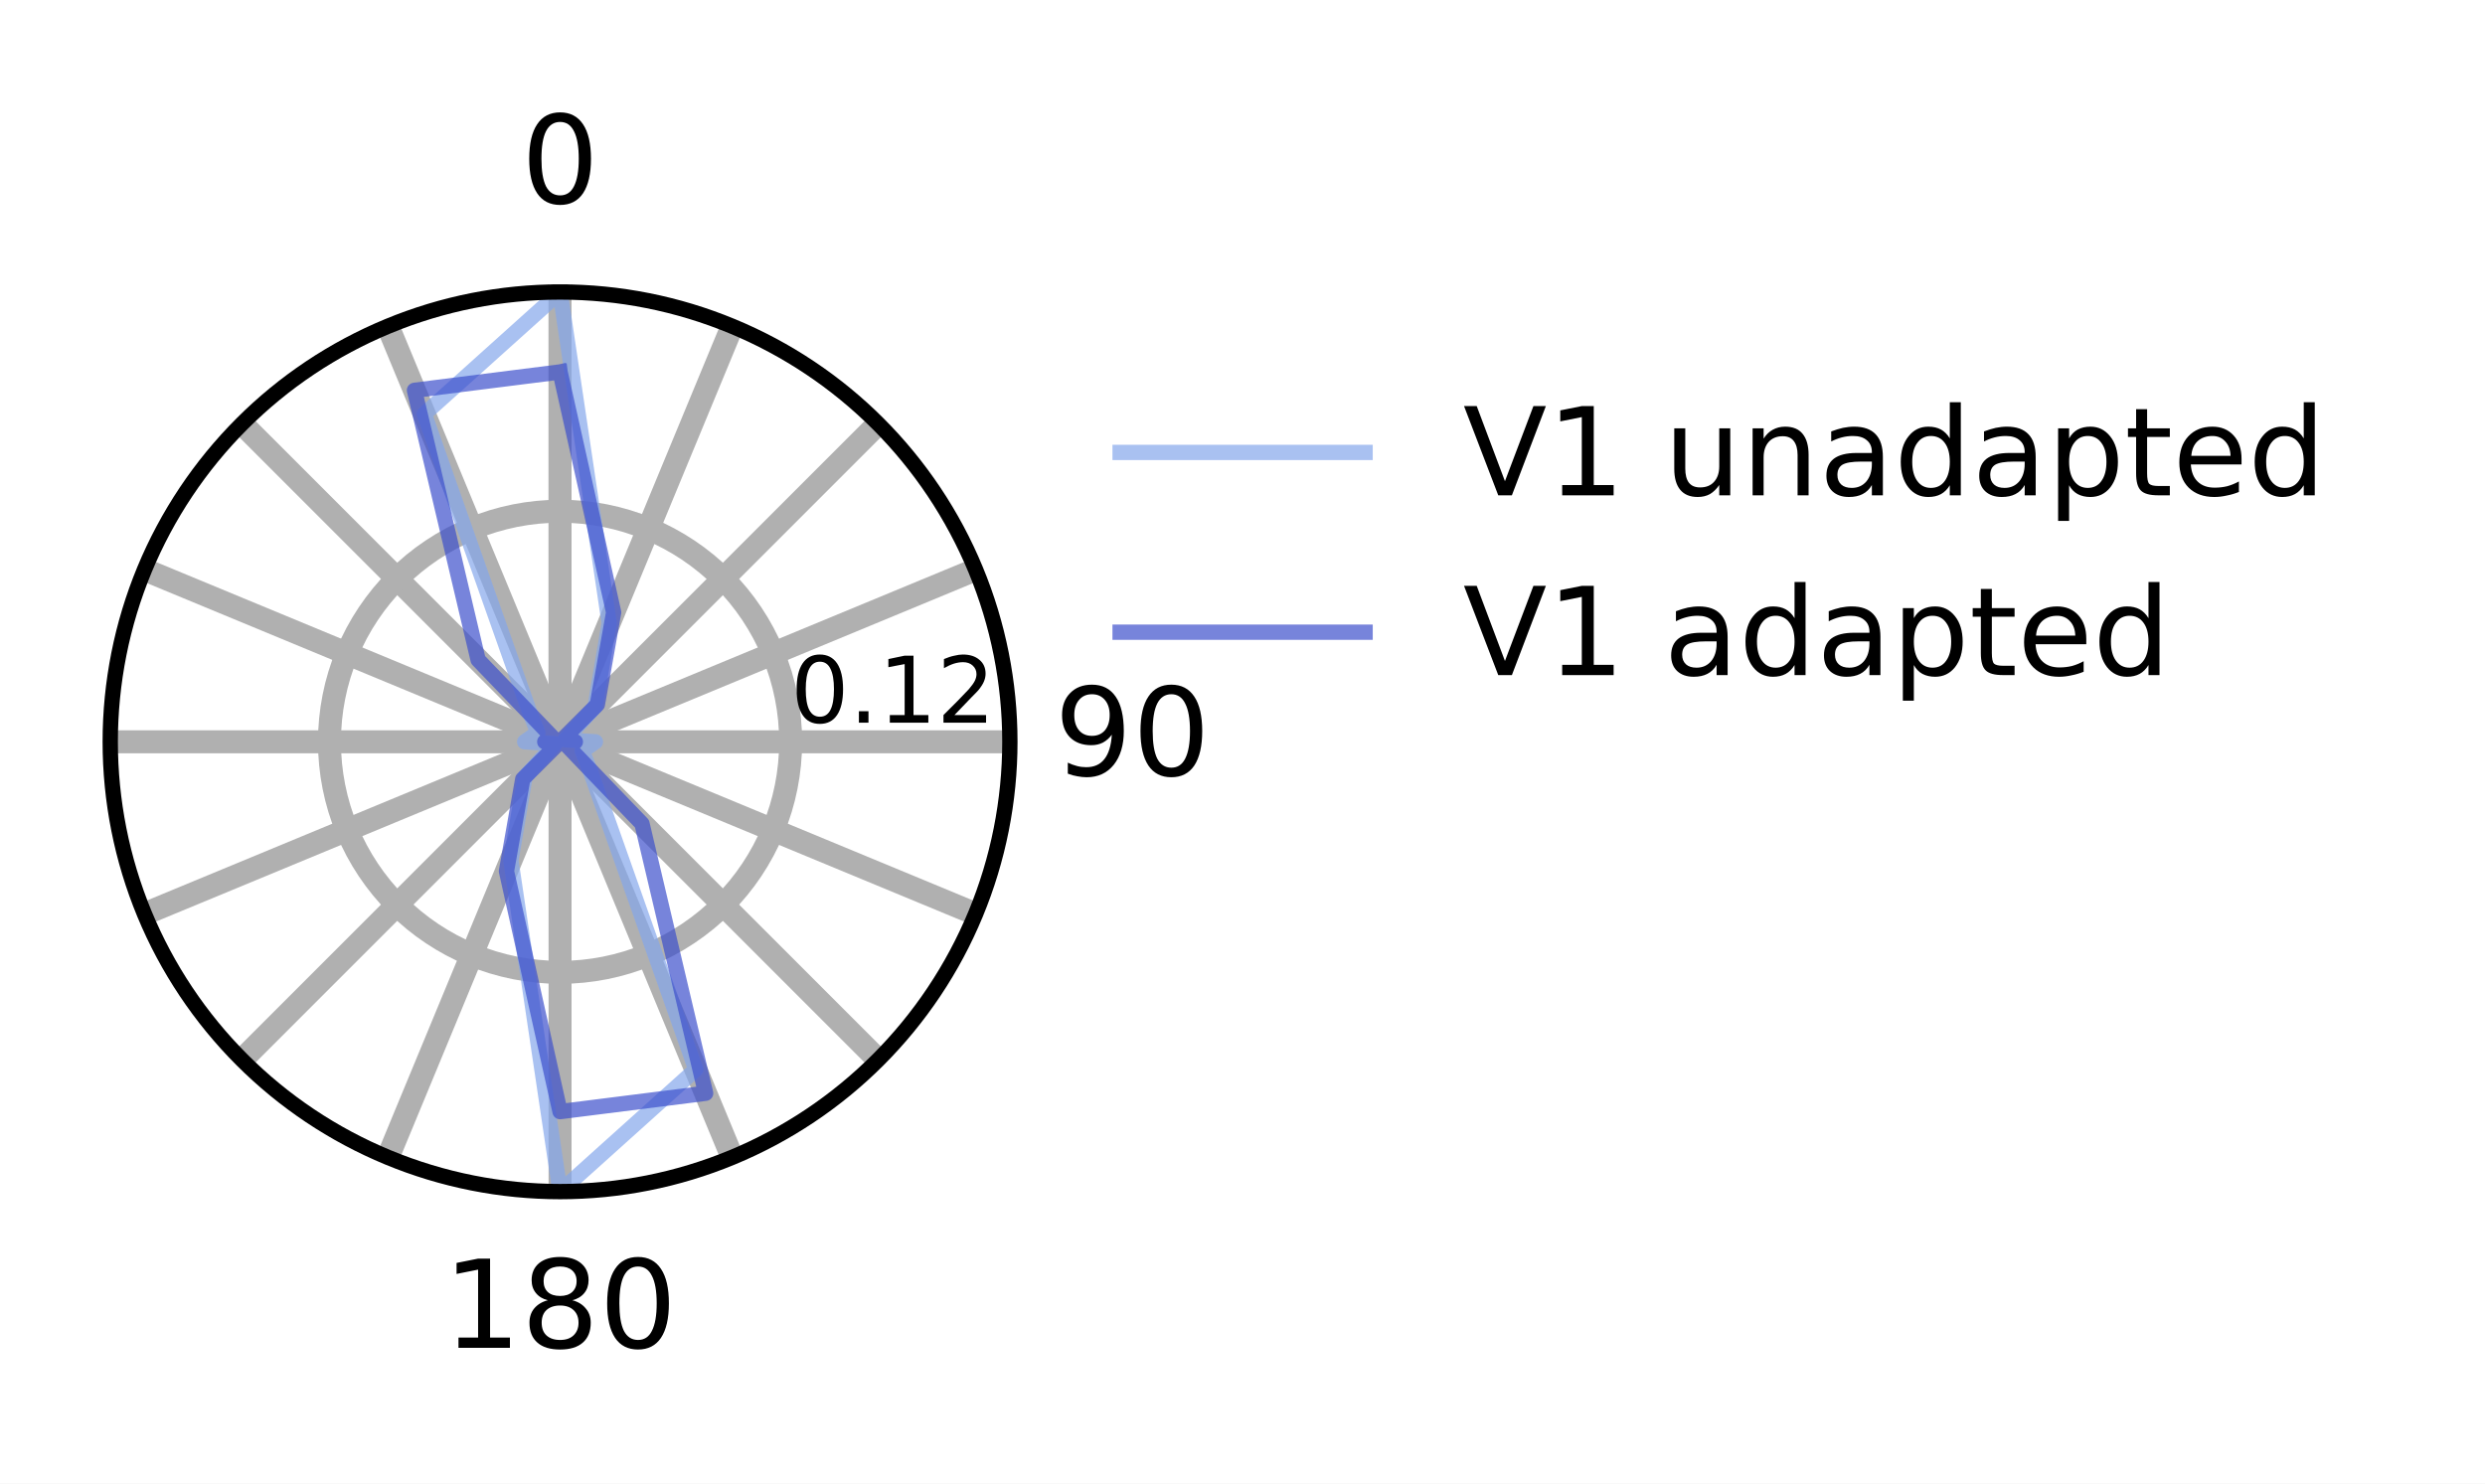
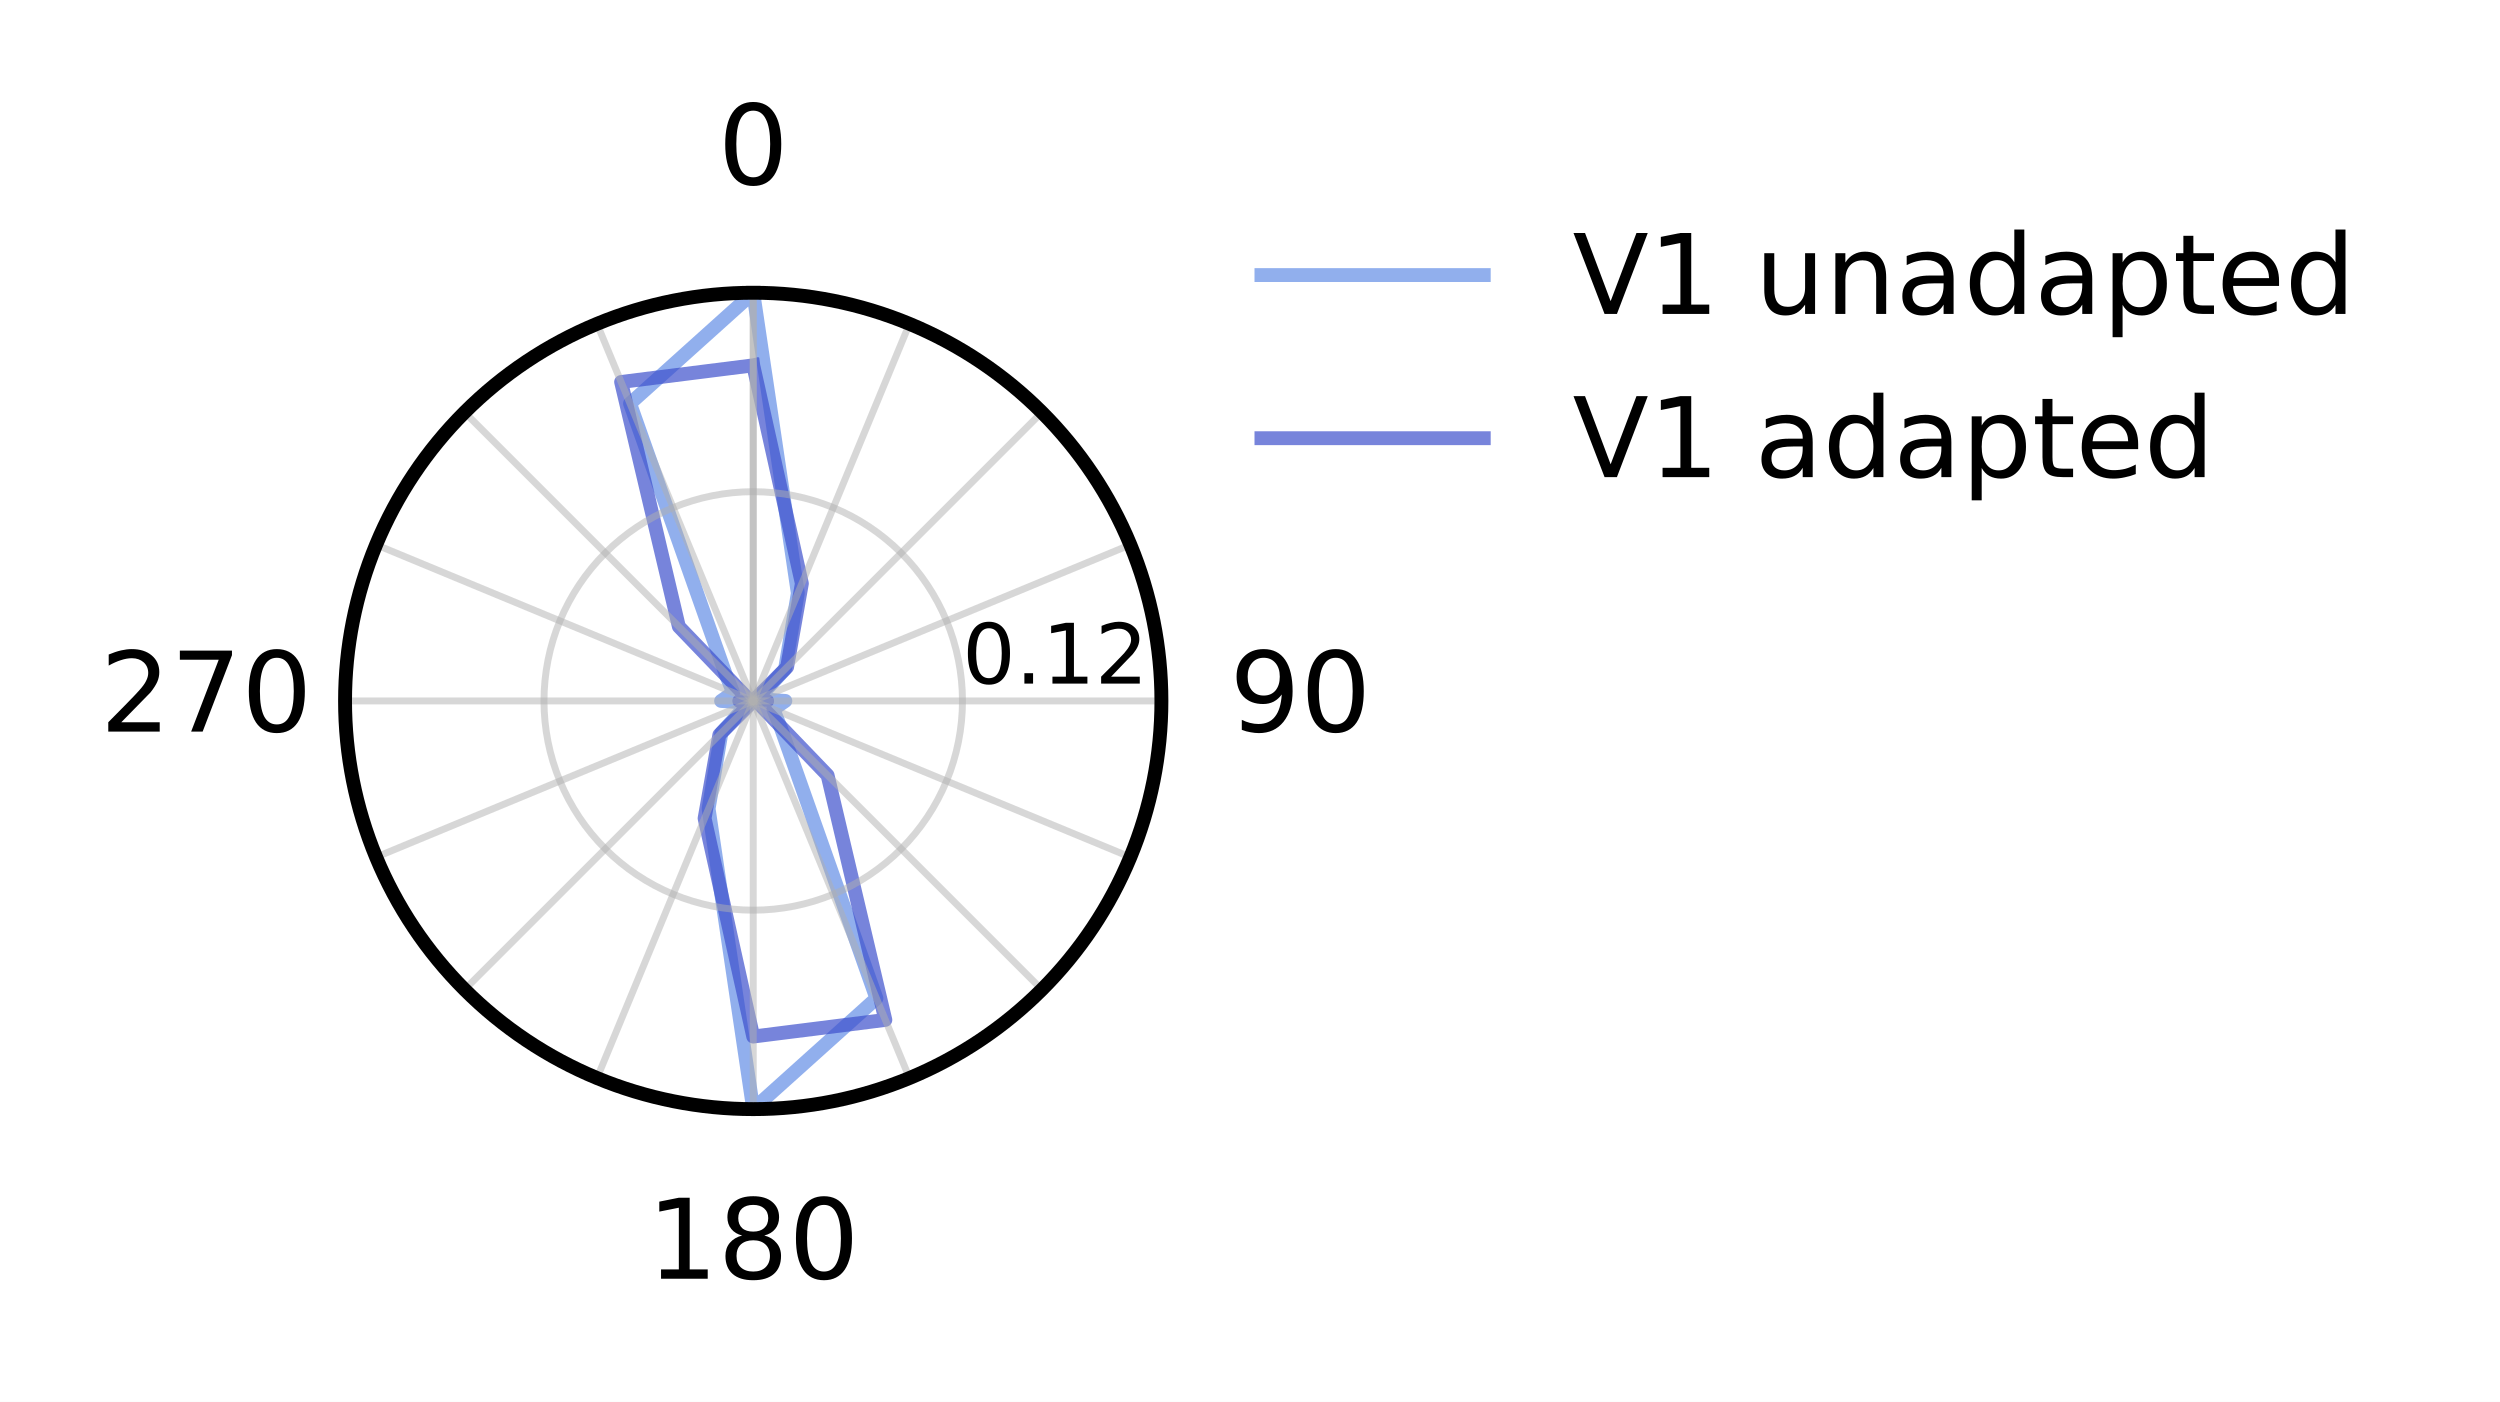
- <svg xmlns="http://www.w3.org/2000/svg" width="162.303pt" height="96.9pt" viewBox="0 0 162.303 96.9" version="1.1">
+ <svg xmlns="http://www.w3.org/2000/svg" width="179.938pt" height="100.9pt" viewBox="0 0 179.938 100.9" version="1.1">
  <defs>
    <style type="text/css">*{stroke-linejoin: round; stroke-linecap: butt}</style>
  </defs>
  <g id="figure_1">
    <g id="patch_1">
-       <path d="M -0 96.9  L 162.303 96.9  L 162.303 0  L -0 0  z " style="fill: #ffffff" />
+       <path d="M 0 100.9  L 179.938 100.9  L 179.938 0  L 0 0  z " style="fill: #ffffff" />
    </g>
    <g id="axes_1">
      <g id="patch_2">
-         <path d="M 65.958 48.45  C 65.958 44.592 65.198 40.772 63.721 37.207  C 62.245 33.643 60.081 30.404 57.353 27.676  C 54.625 24.948 51.386 22.784 47.822 21.308  C 44.257 19.831 40.437 19.071 36.579 19.071  C 32.721 19.071 28.9 19.831 25.336 21.308  C 21.772 22.784 18.533 24.948 15.805 27.676  C 13.077 30.404 10.913 33.643 9.436 37.207  C 7.96 40.772 7.2 44.592 7.2 48.45  C 7.2 52.308 7.96 56.129 9.436 59.693  C 10.913 63.257 13.077 66.496 15.805 69.224  C 18.533 71.952 21.772 74.116 25.336 75.593  C 28.9 77.069 32.721 77.829 36.579 77.829  C 40.437 77.829 44.257 77.069 47.822 75.593  C 51.386 74.116 54.625 71.952 57.353 69.224  C 60.081 66.496 62.245 63.257 63.721 59.693  C 65.198 56.129 65.958 52.308 65.958 48.45  M 36.579 48.45  C 36.579 48.45 36.579 48.45 36.579 48.45  C 36.579 48.45 36.579 48.45 36.579 48.45  C 36.579 48.45 36.579 48.45 36.579 48.45  C 36.579 48.45 36.579 48.45 36.579 48.45  C 36.579 48.45 36.579 48.45 36.579 48.45  C 36.579 48.45 36.579 48.45 36.579 48.45  C 36.579 48.45 36.579 48.45 36.579 48.45  C 36.579 48.45 36.579 48.45 36.579 48.45  C 36.579 48.45 36.579 48.45 36.579 48.45  C 36.579 48.45 36.579 48.45 36.579 48.45  C 36.579 48.45 36.579 48.45 36.579 48.45  C 36.579 48.45 36.579 48.45 36.579 48.45  C 36.579 48.45 36.579 48.45 36.579 48.45  C 36.579 48.45 36.579 48.45 36.579 48.45  C 36.579 48.45 36.579 48.45 36.579 48.45  C 36.579 48.45 36.579 48.45 36.579 48.45  z " style="fill: #ffffff" />
+         <path d="M 83.593 50.45  C 83.593 46.592 82.833 42.772 81.356 39.207  C 79.88 35.643 77.716 32.404 74.988 29.676  C 72.26 26.948 69.021 24.784 65.457 23.308  C 61.892 21.831 58.072 21.071 54.214 21.071  C 50.356 21.071 46.535 21.831 42.971 23.308  C 39.407 24.784 36.168 26.948 33.44 29.676  C 30.712 32.404 28.548 35.643 27.071 39.207  C 25.595 42.772 24.835 46.592 24.835 50.45  C 24.835 54.308 25.595 58.129 27.071 61.693  C 28.548 65.257 30.712 68.496 33.44 71.224  C 36.168 73.952 39.407 76.116 42.971 77.593  C 46.535 79.069 50.356 79.829 54.214 79.829  C 58.072 79.829 61.892 79.069 65.457 77.593  C 69.021 76.116 72.26 73.952 74.988 71.224  C 77.716 68.496 79.88 65.257 81.356 61.693  C 82.833 58.129 83.593 54.308 83.593 50.45  M 54.214 50.45  C 54.214 50.45 54.214 50.45 54.214 50.45  C 54.214 50.45 54.214 50.45 54.214 50.45  C 54.214 50.45 54.214 50.45 54.214 50.45  C 54.214 50.45 54.214 50.45 54.214 50.45  C 54.214 50.45 54.214 50.45 54.214 50.45  C 54.214 50.45 54.214 50.45 54.214 50.45  C 54.214 50.45 54.214 50.45 54.214 50.45  C 54.214 50.45 54.214 50.45 54.214 50.45  C 54.214 50.45 54.214 50.45 54.214 50.45  C 54.214 50.45 54.214 50.45 54.214 50.45  C 54.214 50.45 54.214 50.45 54.214 50.45  C 54.214 50.45 54.214 50.45 54.214 50.45  C 54.214 50.45 54.214 50.45 54.214 50.45  C 54.214 50.45 54.214 50.45 54.214 50.45  C 54.214 50.45 54.214 50.45 54.214 50.45  C 54.214 50.45 54.214 50.45 54.214 50.45  z " style="fill: #ffffff" />
+       </g>
+       <g id="line2d_1">
+         <path d="M 54.214 21.071  L 57.425 42.697  L 56.501 48.163  L 54.531 50.319  L 56.525 50.45  L 55.662 51.05  L 56.228 52.465  L 63.081 71.856  L 54.214 79.829  L 51.002 58.203  L 51.926 52.738  L 53.897 50.581  L 51.902 50.45  L 52.765 49.85  L 52.199 48.436  L 45.347 29.044  L 54.214 21.071  " clip-path="url(#p068ad18bfc)" style="fill: none; stroke: #85a7eb; stroke-opacity: 0.9; stroke-linecap: square" />
+       </g>
+       <g id="line2d_2">
+         <path d="M 54.214 26.294  L 57.715 41.999  L 56.651 48.013  L 54.214 50.45  L 55.214 50.45  L 54.566 50.596  L 59.566 55.802  L 63.723 73.407  L 54.214 74.606  L 50.713 58.902  L 51.777 52.887  L 54.214 50.45  L 53.214 50.45  L 53.862 50.304  L 48.862 45.098  L 44.705 27.494  L 54.214 26.294  " clip-path="url(#p068ad18bfc)" style="fill: none; stroke: #3e51cc; stroke-opacity: 0.7; stroke-linecap: square" />
      </g>
      <g id="matplotlib.axis_1">
        <g id="xtick_1">
-           <g id="line2d_1">
-             <path d="M 36.579 48.45  L 36.579 19.071  " clip-path="url(#p24a639583a)" style="fill: none; stroke: #b0b0b0; stroke-width: 1.5; stroke-linecap: square" />
+           <g id="line2d_3">
+             <path d="M 54.214 50.45  L 54.214 21.071  " clip-path="url(#p068ad18bfc)" style="fill: none; stroke: #b0b0b0; stroke-opacity: 0.5; stroke-width: 0.5; stroke-linecap: square" />
          </g>
          <g id="text_1">
-             <text style="font: 8px 'DejaVu Sans', 'Bitstream Vera Sans', 'Computer Modern Sans Serif', 'Lucida Grande', 'Verdana', 'Geneva', 'Lucid', 'Arial', 'Helvetica', 'Avant Garde', sans-serif; text-anchor: middle" x="36.579" y="13.279" transform="rotate(-0 36.57883 13.27875)">0</text>
+             <text style="font: 8px 'DejaVu Sans', 'Bitstream Vera Sans', 'Computer Modern Sans Serif', 'Lucida Grande', 'Verdana', 'Geneva', 'Lucid', 'Arial', 'Helvetica', 'Avant Garde', sans-serif; text-anchor: middle" x="54.214" y="13.279" transform="rotate(-0 54.21384 13.27875)">0</text>
          </g>
        </g>
        <g id="xtick_2">
-           <g id="line2d_2">
-             <path d="M 36.579 48.45  L 47.822 21.308  " clip-path="url(#p24a639583a)" style="fill: none; stroke: #b0b0b0; stroke-width: 1.5; stroke-linecap: square" />
+           <g id="line2d_4">
+             <path d="M 54.214 50.45  L 65.457 23.308  " clip-path="url(#p068ad18bfc)" style="fill: none; stroke: #b0b0b0; stroke-opacity: 0.5; stroke-width: 0.5; stroke-linecap: square" />
          </g>
        </g>
        <g id="xtick_3">
-           <g id="line2d_3">
-             <path d="M 36.579 48.45  L 57.353 27.676  " clip-path="url(#p24a639583a)" style="fill: none; stroke: #b0b0b0; stroke-width: 1.5; stroke-linecap: square" />
+           <g id="line2d_5">
+             <path d="M 54.214 50.45  L 74.988 29.676  " clip-path="url(#p068ad18bfc)" style="fill: none; stroke: #b0b0b0; stroke-opacity: 0.5; stroke-width: 0.5; stroke-linecap: square" />
          </g>
        </g>
        <g id="xtick_4">
-           <g id="line2d_4">
-             <path d="M 36.579 48.45  L 63.721 37.207  " clip-path="url(#p24a639583a)" style="fill: none; stroke: #b0b0b0; stroke-width: 1.5; stroke-linecap: square" />
+           <g id="line2d_6">
+             <path d="M 54.214 50.45  L 81.356 39.207  " clip-path="url(#p068ad18bfc)" style="fill: none; stroke: #b0b0b0; stroke-opacity: 0.5; stroke-width: 0.5; stroke-linecap: square" />
          </g>
        </g>
        <g id="xtick_5">
-           <g id="line2d_5">
-             <path d="M 36.579 48.45  L 65.958 48.45  " clip-path="url(#p24a639583a)" style="fill: none; stroke: #b0b0b0; stroke-width: 1.5; stroke-linecap: square" />
+           <g id="line2d_7">
+             <path d="M 54.214 50.45  L 83.593 50.45  " clip-path="url(#p068ad18bfc)" style="fill: none; stroke: #b0b0b0; stroke-opacity: 0.5; stroke-width: 0.5; stroke-linecap: square" />
          </g>
          <g id="text_2">
-             <text style="font: 8px 'DejaVu Sans', 'Bitstream Vera Sans', 'Computer Modern Sans Serif', 'Lucida Grande', 'Verdana', 'Geneva', 'Lucid', 'Arial', 'Helvetica', 'Avant Garde', sans-serif; text-anchor: middle" x="73.958" y="50.658" transform="rotate(-0 73.95767 50.65758)">90</text>
+             <text style="font: 8px 'DejaVu Sans', 'Bitstream Vera Sans', 'Computer Modern Sans Serif', 'Lucida Grande', 'Verdana', 'Geneva', 'Lucid', 'Arial', 'Helvetica', 'Avant Garde', sans-serif; text-anchor: middle" x="93.593" y="52.658" transform="rotate(-0 93.59267 52.65758)">90</text>
          </g>
        </g>
        <g id="xtick_6">
-           <g id="line2d_6">
-             <path d="M 36.579 48.45  L 63.721 59.693  " clip-path="url(#p24a639583a)" style="fill: none; stroke: #b0b0b0; stroke-width: 1.5; stroke-linecap: square" />
+           <g id="line2d_8">
+             <path d="M 54.214 50.45  L 81.356 61.693  " clip-path="url(#p068ad18bfc)" style="fill: none; stroke: #b0b0b0; stroke-opacity: 0.5; stroke-width: 0.5; stroke-linecap: square" />
          </g>
        </g>
        <g id="xtick_7">
-           <g id="line2d_7">
-             <path d="M 36.579 48.45  L 57.353 69.224  " clip-path="url(#p24a639583a)" style="fill: none; stroke: #b0b0b0; stroke-width: 1.5; stroke-linecap: square" />
+           <g id="line2d_9">
+             <path d="M 54.214 50.45  L 74.988 71.224  " clip-path="url(#p068ad18bfc)" style="fill: none; stroke: #b0b0b0; stroke-opacity: 0.5; stroke-width: 0.5; stroke-linecap: square" />
          </g>
        </g>
        <g id="xtick_8">
-           <g id="line2d_8">
-             <path d="M 36.579 48.45  L 47.822 75.593  " clip-path="url(#p24a639583a)" style="fill: none; stroke: #b0b0b0; stroke-width: 1.5; stroke-linecap: square" />
+           <g id="line2d_10">
+             <path d="M 54.214 50.45  L 65.457 77.593  " clip-path="url(#p068ad18bfc)" style="fill: none; stroke: #b0b0b0; stroke-opacity: 0.5; stroke-width: 0.5; stroke-linecap: square" />
          </g>
        </g>
        <g id="xtick_9">
-           <g id="line2d_9">
-             <path d="M 36.579 48.45  L 36.579 77.829  " clip-path="url(#p24a639583a)" style="fill: none; stroke: #b0b0b0; stroke-width: 1.5; stroke-linecap: square" />
+           <g id="line2d_11">
+             <path d="M 54.214 50.45  L 54.214 79.829  " clip-path="url(#p068ad18bfc)" style="fill: none; stroke: #b0b0b0; stroke-opacity: 0.5; stroke-width: 0.5; stroke-linecap: square" />
          </g>
          <g id="text_3">
-             <text style="font: 8px 'DejaVu Sans', 'Bitstream Vera Sans', 'Computer Modern Sans Serif', 'Lucida Grande', 'Verdana', 'Geneva', 'Lucid', 'Arial', 'Helvetica', 'Avant Garde', sans-serif; text-anchor: middle" x="36.579" y="88.036" transform="rotate(-0 36.57883 88.03642)">180</text>
+             <text style="font: 8px 'DejaVu Sans', 'Bitstream Vera Sans', 'Computer Modern Sans Serif', 'Lucida Grande', 'Verdana', 'Geneva', 'Lucid', 'Arial', 'Helvetica', 'Avant Garde', sans-serif; text-anchor: middle" x="54.214" y="92.036" transform="rotate(-0 54.21384 92.03642)">180</text>
          </g>
        </g>
        <g id="xtick_10">
-           <g id="line2d_10">
-             <path d="M 36.579 48.45  L 25.336 75.593  " clip-path="url(#p24a639583a)" style="fill: none; stroke: #b0b0b0; stroke-width: 1.5; stroke-linecap: square" />
+           <g id="line2d_12">
+             <path d="M 54.214 50.45  L 42.971 77.593  " clip-path="url(#p068ad18bfc)" style="fill: none; stroke: #b0b0b0; stroke-opacity: 0.5; stroke-width: 0.5; stroke-linecap: square" />
          </g>
        </g>
        <g id="xtick_11">
-           <g id="line2d_11">
-             <path d="M 36.579 48.45  L 15.805 69.224  " clip-path="url(#p24a639583a)" style="fill: none; stroke: #b0b0b0; stroke-width: 1.5; stroke-linecap: square" />
+           <g id="line2d_13">
+             <path d="M 54.214 50.45  L 33.44 71.224  " clip-path="url(#p068ad18bfc)" style="fill: none; stroke: #b0b0b0; stroke-opacity: 0.5; stroke-width: 0.5; stroke-linecap: square" />
          </g>
        </g>
        <g id="xtick_12">
-           <g id="line2d_12">
-             <path d="M 36.579 48.45  L 9.436 59.693  " clip-path="url(#p24a639583a)" style="fill: none; stroke: #b0b0b0; stroke-width: 1.5; stroke-linecap: square" />
+           <g id="line2d_14">
+             <path d="M 54.214 50.45  L 27.071 61.693  " clip-path="url(#p068ad18bfc)" style="fill: none; stroke: #b0b0b0; stroke-opacity: 0.5; stroke-width: 0.5; stroke-linecap: square" />
          </g>
        </g>
        <g id="xtick_13">
-           <g id="line2d_13">
-             <path d="M 36.579 48.45  L 7.2 48.45  " clip-path="url(#p24a639583a)" style="fill: none; stroke: #b0b0b0; stroke-width: 1.5; stroke-linecap: square" />
+           <g id="line2d_15">
+             <path d="M 54.214 50.45  L 24.835 50.45  " clip-path="url(#p068ad18bfc)" style="fill: none; stroke: #b0b0b0; stroke-opacity: 0.5; stroke-width: 0.5; stroke-linecap: square" />
+           </g>
+           <g id="text_4">
+             <text style="font: 8px 'DejaVu Sans', 'Bitstream Vera Sans', 'Computer Modern Sans Serif', 'Lucida Grande', 'Verdana', 'Geneva', 'Lucid', 'Arial', 'Helvetica', 'Avant Garde', sans-serif; text-anchor: middle" x="14.835" y="52.658" transform="rotate(-0 14.835 52.65758)">270</text>
          </g>
        </g>
        <g id="xtick_14">
-           <g id="line2d_14">
-             <path d="M 36.579 48.45  L 9.436 37.207  " clip-path="url(#p24a639583a)" style="fill: none; stroke: #b0b0b0; stroke-width: 1.5; stroke-linecap: square" />
+           <g id="line2d_16">
+             <path d="M 54.214 50.45  L 27.071 39.207  " clip-path="url(#p068ad18bfc)" style="fill: none; stroke: #b0b0b0; stroke-opacity: 0.5; stroke-width: 0.5; stroke-linecap: square" />
          </g>
        </g>
        <g id="xtick_15">
-           <g id="line2d_15">
-             <path d="M 36.579 48.45  L 15.805 27.676  " clip-path="url(#p24a639583a)" style="fill: none; stroke: #b0b0b0; stroke-width: 1.5; stroke-linecap: square" />
+           <g id="line2d_17">
+             <path d="M 54.214 50.45  L 33.44 29.676  " clip-path="url(#p068ad18bfc)" style="fill: none; stroke: #b0b0b0; stroke-opacity: 0.5; stroke-width: 0.5; stroke-linecap: square" />
          </g>
        </g>
        <g id="xtick_16">
-           <g id="line2d_16">
-             <path d="M 36.579 48.45  L 25.336 21.308  " clip-path="url(#p24a639583a)" style="fill: none; stroke: #b0b0b0; stroke-width: 1.5; stroke-linecap: square" />
+           <g id="line2d_18">
+             <path d="M 54.214 50.45  L 42.971 23.308  " clip-path="url(#p068ad18bfc)" style="fill: none; stroke: #b0b0b0; stroke-opacity: 0.5; stroke-width: 0.5; stroke-linecap: square" />
          </g>
        </g>
        <g id="xtick_17">
-           <g id="line2d_17">
-             <path d="M 36.579 48.45  L 36.579 19.071  " clip-path="url(#p24a639583a)" style="fill: none; stroke: #b0b0b0; stroke-width: 1.5; stroke-linecap: square" />
+           <g id="line2d_19">
+             <path d="M 54.214 50.45  L 54.214 21.071  " clip-path="url(#p068ad18bfc)" style="fill: none; stroke: #b0b0b0; stroke-opacity: 0.5; stroke-width: 0.5; stroke-linecap: square" />
          </g>
        </g>
      </g>
      <g id="matplotlib.axis_2">
        <g id="ytick_1">
-           <g id="line2d_18">
-             <path d="M 36.579 33.39  C 38.556 33.39 40.515 33.78 42.342 34.537  C 44.169 35.293 45.829 36.403 47.228 37.801  C 48.626 39.2 49.736 40.86 50.492 42.687  C 51.249 44.514 51.639 46.472 51.639 48.45  C 51.639 50.428 51.249 52.386 50.492 54.213  C 49.736 56.04 48.626 57.701 47.228 59.099  C 45.829 60.497 44.169 61.607 42.342 62.364  C 40.515 63.12 38.556 63.51 36.579 63.51  C 34.601 63.51 32.643 63.12 30.816 62.364  C 28.989 61.607 27.328 60.497 25.93 59.099  C 24.531 57.701 23.422 56.04 22.665 54.213  C 21.908 52.386 21.519 50.428 21.519 48.45  C 21.519 46.472 21.908 44.514 22.665 42.687  C 23.422 40.86 24.531 39.2 25.93 37.801  C 27.328 36.403 28.989 35.293 30.816 34.537  C 32.643 33.78 34.601 33.39 36.579 33.39  " clip-path="url(#p24a639583a)" style="fill: none; stroke: #b0b0b0; stroke-width: 1.5; stroke-linecap: square" />
+           <g id="line2d_20">
+             <path d="M 54.214 35.39  C 56.191 35.39 58.15 35.78 59.977 36.537  C 61.804 37.293 63.464 38.403 64.863 39.801  C 66.261 41.2 67.371 42.86 68.127 44.687  C 68.884 46.514 69.274 48.472 69.274 50.45  C 69.274 52.428 68.884 54.386 68.127 56.213  C 67.371 58.04 66.261 59.701 64.863 61.099  C 63.464 62.497 61.804 63.607 59.977 64.364  C 58.15 65.12 56.191 65.51 54.214 65.51  C 52.236 65.51 50.278 65.12 48.451 64.364  C 46.624 63.607 44.963 62.497 43.565 61.099  C 42.166 59.701 41.057 58.04 40.3 56.213  C 39.543 54.386 39.154 52.428 39.154 50.45  C 39.154 48.472 39.543 46.514 40.3 44.687  C 41.057 42.86 42.166 41.2 43.565 39.801  C 44.963 38.403 46.624 37.293 48.451 36.537  C 50.278 35.78 52.236 35.39 54.214 35.39  " clip-path="url(#p068ad18bfc)" style="fill: none; stroke: #b0b0b0; stroke-opacity: 0.5; stroke-width: 0.5; stroke-linecap: square" />
          </g>
-           <g id="text_4">
-             <text style="font: 6px 'DejaVu Sans', 'Bitstream Vera Sans', 'Computer Modern Sans Serif', 'Lucida Grande', 'Verdana', 'Geneva', 'Lucid', 'Arial', 'Helvetica', 'Avant Garde', sans-serif; text-anchor: start" x="51.639" y="47.202" transform="rotate(-0 51.63876 47.20227)">0.12</text>
+           <g id="text_5">
+             <text style="font: 6px 'DejaVu Sans', 'Bitstream Vera Sans', 'Computer Modern Sans Serif', 'Lucida Grande', 'Verdana', 'Geneva', 'Lucid', 'Arial', 'Helvetica', 'Avant Garde', sans-serif; text-anchor: start" x="69.274" y="49.202" transform="rotate(-0 69.27376 49.20227)">0.12</text>
          </g>
        </g>
      </g>
-       <g id="line2d_19">
-         <path d="M 36.579 19.071  L 39.79 40.697  L 38.866 46.163  L 36.896 48.319  L 38.89 48.45  L 38.027 49.05  L 38.593 50.465  L 45.446 69.856  L 36.579 77.829  L 33.367 56.203  L 34.291 50.738  L 36.262 48.581  L 34.267 48.45  L 35.13 47.85  L 34.564 46.436  L 27.712 27.044  L 36.579 19.071  " clip-path="url(#p24a639583a)" style="fill: none; stroke: #85a7eb; stroke-opacity: 0.7; stroke-linecap: square" />
-       </g>
-       <g id="line2d_20">
-         <path d="M 36.579 24.294  L 40.08 39.999  L 39.016 46.013  L 36.579 48.45  L 37.579 48.45  L 36.931 48.596  L 41.931 53.802  L 46.088 71.407  L 36.579 72.606  L 33.078 56.902  L 34.142 50.887  L 36.579 48.45  L 35.579 48.45  L 36.227 48.304  L 31.227 43.098  L 27.07 25.494  L 36.579 24.294  " clip-path="url(#p24a639583a)" style="fill: none; stroke: #3e51cc; stroke-opacity: 0.7; stroke-linecap: square" />
-       </g>
      <g id="patch_3">
-         <path d="M 36.579 19.071  C 32.721 19.071 28.9 19.831 25.336 21.308  C 21.772 22.784 18.533 24.948 15.805 27.676  C 13.077 30.404 10.913 33.643 9.436 37.207  C 7.96 40.772 7.2 44.592 7.2 48.45  C 7.2 52.308 7.96 56.129 9.436 59.693  C 10.913 63.257 13.077 66.496 15.805 69.224  C 18.533 71.952 21.772 74.116 25.336 75.593  C 28.9 77.069 32.721 77.829 36.579 77.829  C 40.437 77.829 44.257 77.069 47.822 75.593  C 51.386 74.116 54.625 71.952 57.353 69.224  C 60.081 66.496 62.245 63.257 63.721 59.693  C 65.198 56.129 65.958 52.308 65.958 48.45  C 65.958 44.592 65.198 40.772 63.721 37.207  C 62.245 33.643 60.081 30.404 57.353 27.676  C 54.625 24.948 51.386 22.784 47.822 21.308  C 44.257 19.831 40.437 19.071 36.579 19.071  " style="fill: none; stroke: #000000; stroke-linejoin: miter; stroke-linecap: square" />
+         <path d="M 54.214 21.071  C 50.356 21.071 46.535 21.831 42.971 23.308  C 39.407 24.784 36.168 26.948 33.44 29.676  C 30.712 32.404 28.548 35.643 27.071 39.207  C 25.595 42.772 24.835 46.592 24.835 50.45  C 24.835 54.308 25.595 58.129 27.071 61.693  C 28.548 65.257 30.712 68.496 33.44 71.224  C 36.168 73.952 39.407 76.116 42.971 77.593  C 46.535 79.069 50.356 79.829 54.214 79.829  C 58.072 79.829 61.892 79.069 65.457 77.593  C 69.021 76.116 72.26 73.952 74.988 71.224  C 77.716 68.496 79.88 65.257 81.356 61.693  C 82.833 58.129 83.593 54.308 83.593 50.45  C 83.593 46.592 82.833 42.772 81.356 39.207  C 79.88 35.643 77.716 32.404 74.988 29.676  C 72.26 26.948 69.021 24.784 65.457 23.308  C 61.892 21.831 58.072 21.071 54.214 21.071  " style="fill: none; stroke: #000000; stroke-linejoin: miter; stroke-linecap: square" />
      </g>
      <g id="legend_1">
        <g id="line2d_21">
-           <path d="M 73.158 29.55  L 81.158 29.55  L 89.158 29.55  " style="fill: none; stroke: #85a7eb; stroke-opacity: 0.7; stroke-linecap: square" />
+           <path d="M 90.793 19.798  L 98.793 19.798  L 106.793 19.798  " style="fill: none; stroke: #85a7eb; stroke-opacity: 0.9; stroke-linecap: square" />
        </g>
-         <g id="text_5">
-           <text style="font: 8px 'DejaVu Sans', 'Bitstream Vera Sans', 'Computer Modern Sans Serif', 'Lucida Grande', 'Verdana', 'Geneva', 'Lucid', 'Arial', 'Helvetica', 'Avant Garde', sans-serif; text-anchor: start" x="95.558" y="32.35" transform="rotate(-0 95.55767 32.35)">V1 unadapted</text>
+         <g id="text_6">
+           <text style="font: 8px 'DejaVu Sans', 'Bitstream Vera Sans', 'Computer Modern Sans Serif', 'Lucida Grande', 'Verdana', 'Geneva', 'Lucid', 'Arial', 'Helvetica', 'Avant Garde', sans-serif; text-anchor: start" x="113.193" y="22.598" transform="rotate(-0 113.1927 22.59847)">V1 unadapted</text>
        </g>
        <g id="line2d_22">
-           <path d="M 73.158 41.292  L 81.158 41.292  L 89.158 41.292  " style="fill: none; stroke: #3e51cc; stroke-opacity: 0.7; stroke-linecap: square" />
+           <path d="M 90.793 31.541  L 98.793 31.541  L 106.793 31.541  " style="fill: none; stroke: #3e51cc; stroke-opacity: 0.7; stroke-linecap: square" />
        </g>
-         <g id="text_6">
-           <text style="font: 8px 'DejaVu Sans', 'Bitstream Vera Sans', 'Computer Modern Sans Serif', 'Lucida Grande', 'Verdana', 'Geneva', 'Lucid', 'Arial', 'Helvetica', 'Avant Garde', sans-serif; text-anchor: start" x="95.558" y="44.093" transform="rotate(-0 95.55767 44.0925)">V1 adapted</text>
+         <g id="text_7">
+           <text style="font: 8px 'DejaVu Sans', 'Bitstream Vera Sans', 'Computer Modern Sans Serif', 'Lucida Grande', 'Verdana', 'Geneva', 'Lucid', 'Arial', 'Helvetica', 'Avant Garde', sans-serif; text-anchor: start" x="113.193" y="34.341" transform="rotate(-0 113.1927 34.34097)">V1 adapted</text>
        </g>
      </g>
    </g>
  </g>
  <defs>
-     <clipPath id="p24a639583a">
-       <path d="M 65.958 48.45  C 65.958 44.592 65.198 40.772 63.721 37.207  C 62.245 33.643 60.081 30.404 57.353 27.676  C 54.625 24.948 51.386 22.784 47.822 21.308  C 44.257 19.831 40.437 19.071 36.579 19.071  C 32.721 19.071 28.9 19.831 25.336 21.308  C 21.772 22.784 18.533 24.948 15.805 27.676  C 13.077 30.404 10.913 33.643 9.436 37.207  C 7.96 40.772 7.2 44.592 7.2 48.45  C 7.2 52.308 7.96 56.129 9.436 59.693  C 10.913 63.257 13.077 66.496 15.805 69.224  C 18.533 71.952 21.772 74.116 25.336 75.593  C 28.9 77.069 32.721 77.829 36.579 77.829  C 40.437 77.829 44.257 77.069 47.822 75.593  C 51.386 74.116 54.625 71.952 57.353 69.224  C 60.081 66.496 62.245 63.257 63.721 59.693  C 65.198 56.129 65.958 52.308 65.958 48.45  M 36.579 48.45  C 36.579 48.45 36.579 48.45 36.579 48.45  C 36.579 48.45 36.579 48.45 36.579 48.45  C 36.579 48.45 36.579 48.45 36.579 48.45  C 36.579 48.45 36.579 48.45 36.579 48.45  C 36.579 48.45 36.579 48.45 36.579 48.45  C 36.579 48.45 36.579 48.45 36.579 48.45  C 36.579 48.45 36.579 48.45 36.579 48.45  C 36.579 48.45 36.579 48.45 36.579 48.45  C 36.579 48.45 36.579 48.45 36.579 48.45  C 36.579 48.45 36.579 48.45 36.579 48.45  C 36.579 48.45 36.579 48.45 36.579 48.45  C 36.579 48.45 36.579 48.45 36.579 48.45  C 36.579 48.45 36.579 48.45 36.579 48.45  C 36.579 48.45 36.579 48.45 36.579 48.45  C 36.579 48.45 36.579 48.45 36.579 48.45  C 36.579 48.45 36.579 48.45 36.579 48.45  z " />
+     <clipPath id="p068ad18bfc">
+       <path d="M 83.593 50.45  C 83.593 46.592 82.833 42.772 81.356 39.207  C 79.88 35.643 77.716 32.404 74.988 29.676  C 72.26 26.948 69.021 24.784 65.457 23.308  C 61.892 21.831 58.072 21.071 54.214 21.071  C 50.356 21.071 46.535 21.831 42.971 23.308  C 39.407 24.784 36.168 26.948 33.44 29.676  C 30.712 32.404 28.548 35.643 27.071 39.207  C 25.595 42.772 24.835 46.592 24.835 50.45  C 24.835 54.308 25.595 58.129 27.071 61.693  C 28.548 65.257 30.712 68.496 33.44 71.224  C 36.168 73.952 39.407 76.116 42.971 77.593  C 46.535 79.069 50.356 79.829 54.214 79.829  C 58.072 79.829 61.892 79.069 65.457 77.593  C 69.021 76.116 72.26 73.952 74.988 71.224  C 77.716 68.496 79.88 65.257 81.356 61.693  C 82.833 58.129 83.593 54.308 83.593 50.45  M 54.214 50.45  C 54.214 50.45 54.214 50.45 54.214 50.45  C 54.214 50.45 54.214 50.45 54.214 50.45  C 54.214 50.45 54.214 50.45 54.214 50.45  C 54.214 50.45 54.214 50.45 54.214 50.45  C 54.214 50.45 54.214 50.45 54.214 50.45  C 54.214 50.45 54.214 50.45 54.214 50.45  C 54.214 50.45 54.214 50.45 54.214 50.45  C 54.214 50.45 54.214 50.45 54.214 50.45  C 54.214 50.45 54.214 50.45 54.214 50.45  C 54.214 50.45 54.214 50.45 54.214 50.45  C 54.214 50.45 54.214 50.45 54.214 50.45  C 54.214 50.45 54.214 50.45 54.214 50.45  C 54.214 50.45 54.214 50.45 54.214 50.45  C 54.214 50.45 54.214 50.45 54.214 50.45  C 54.214 50.45 54.214 50.45 54.214 50.45  C 54.214 50.45 54.214 50.45 54.214 50.45  z " />
    </clipPath>
  </defs>
</svg>
